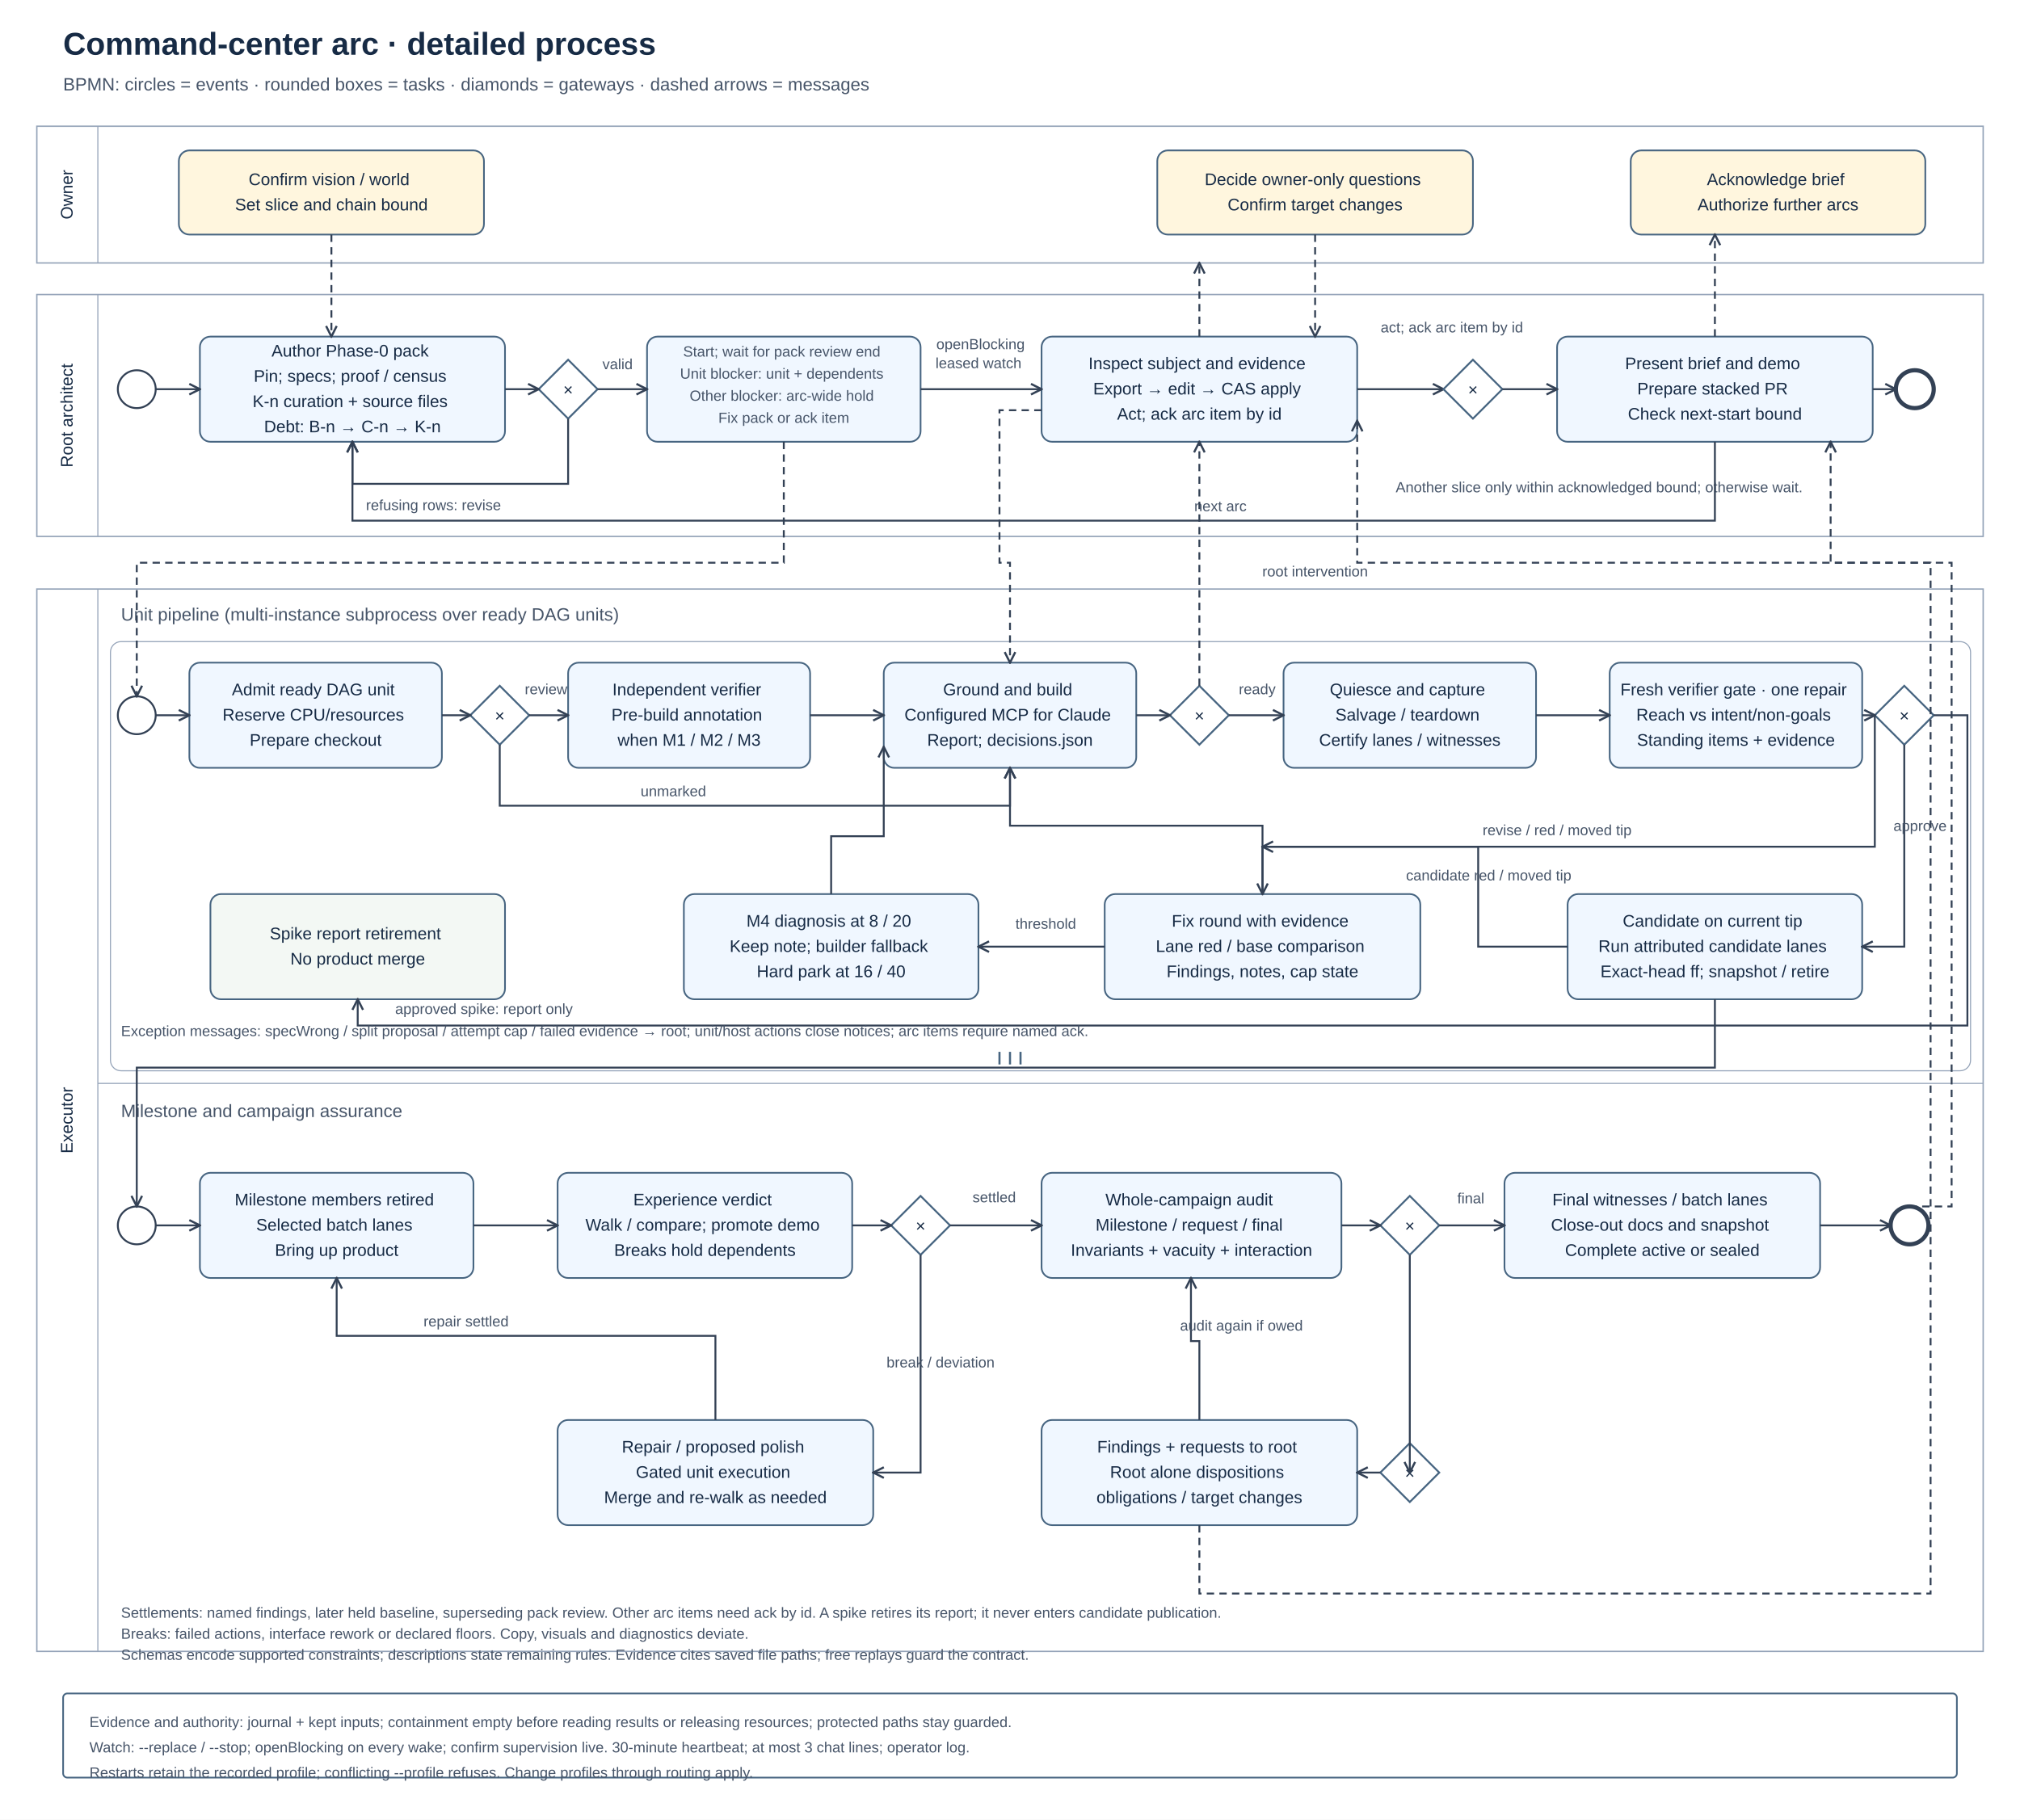
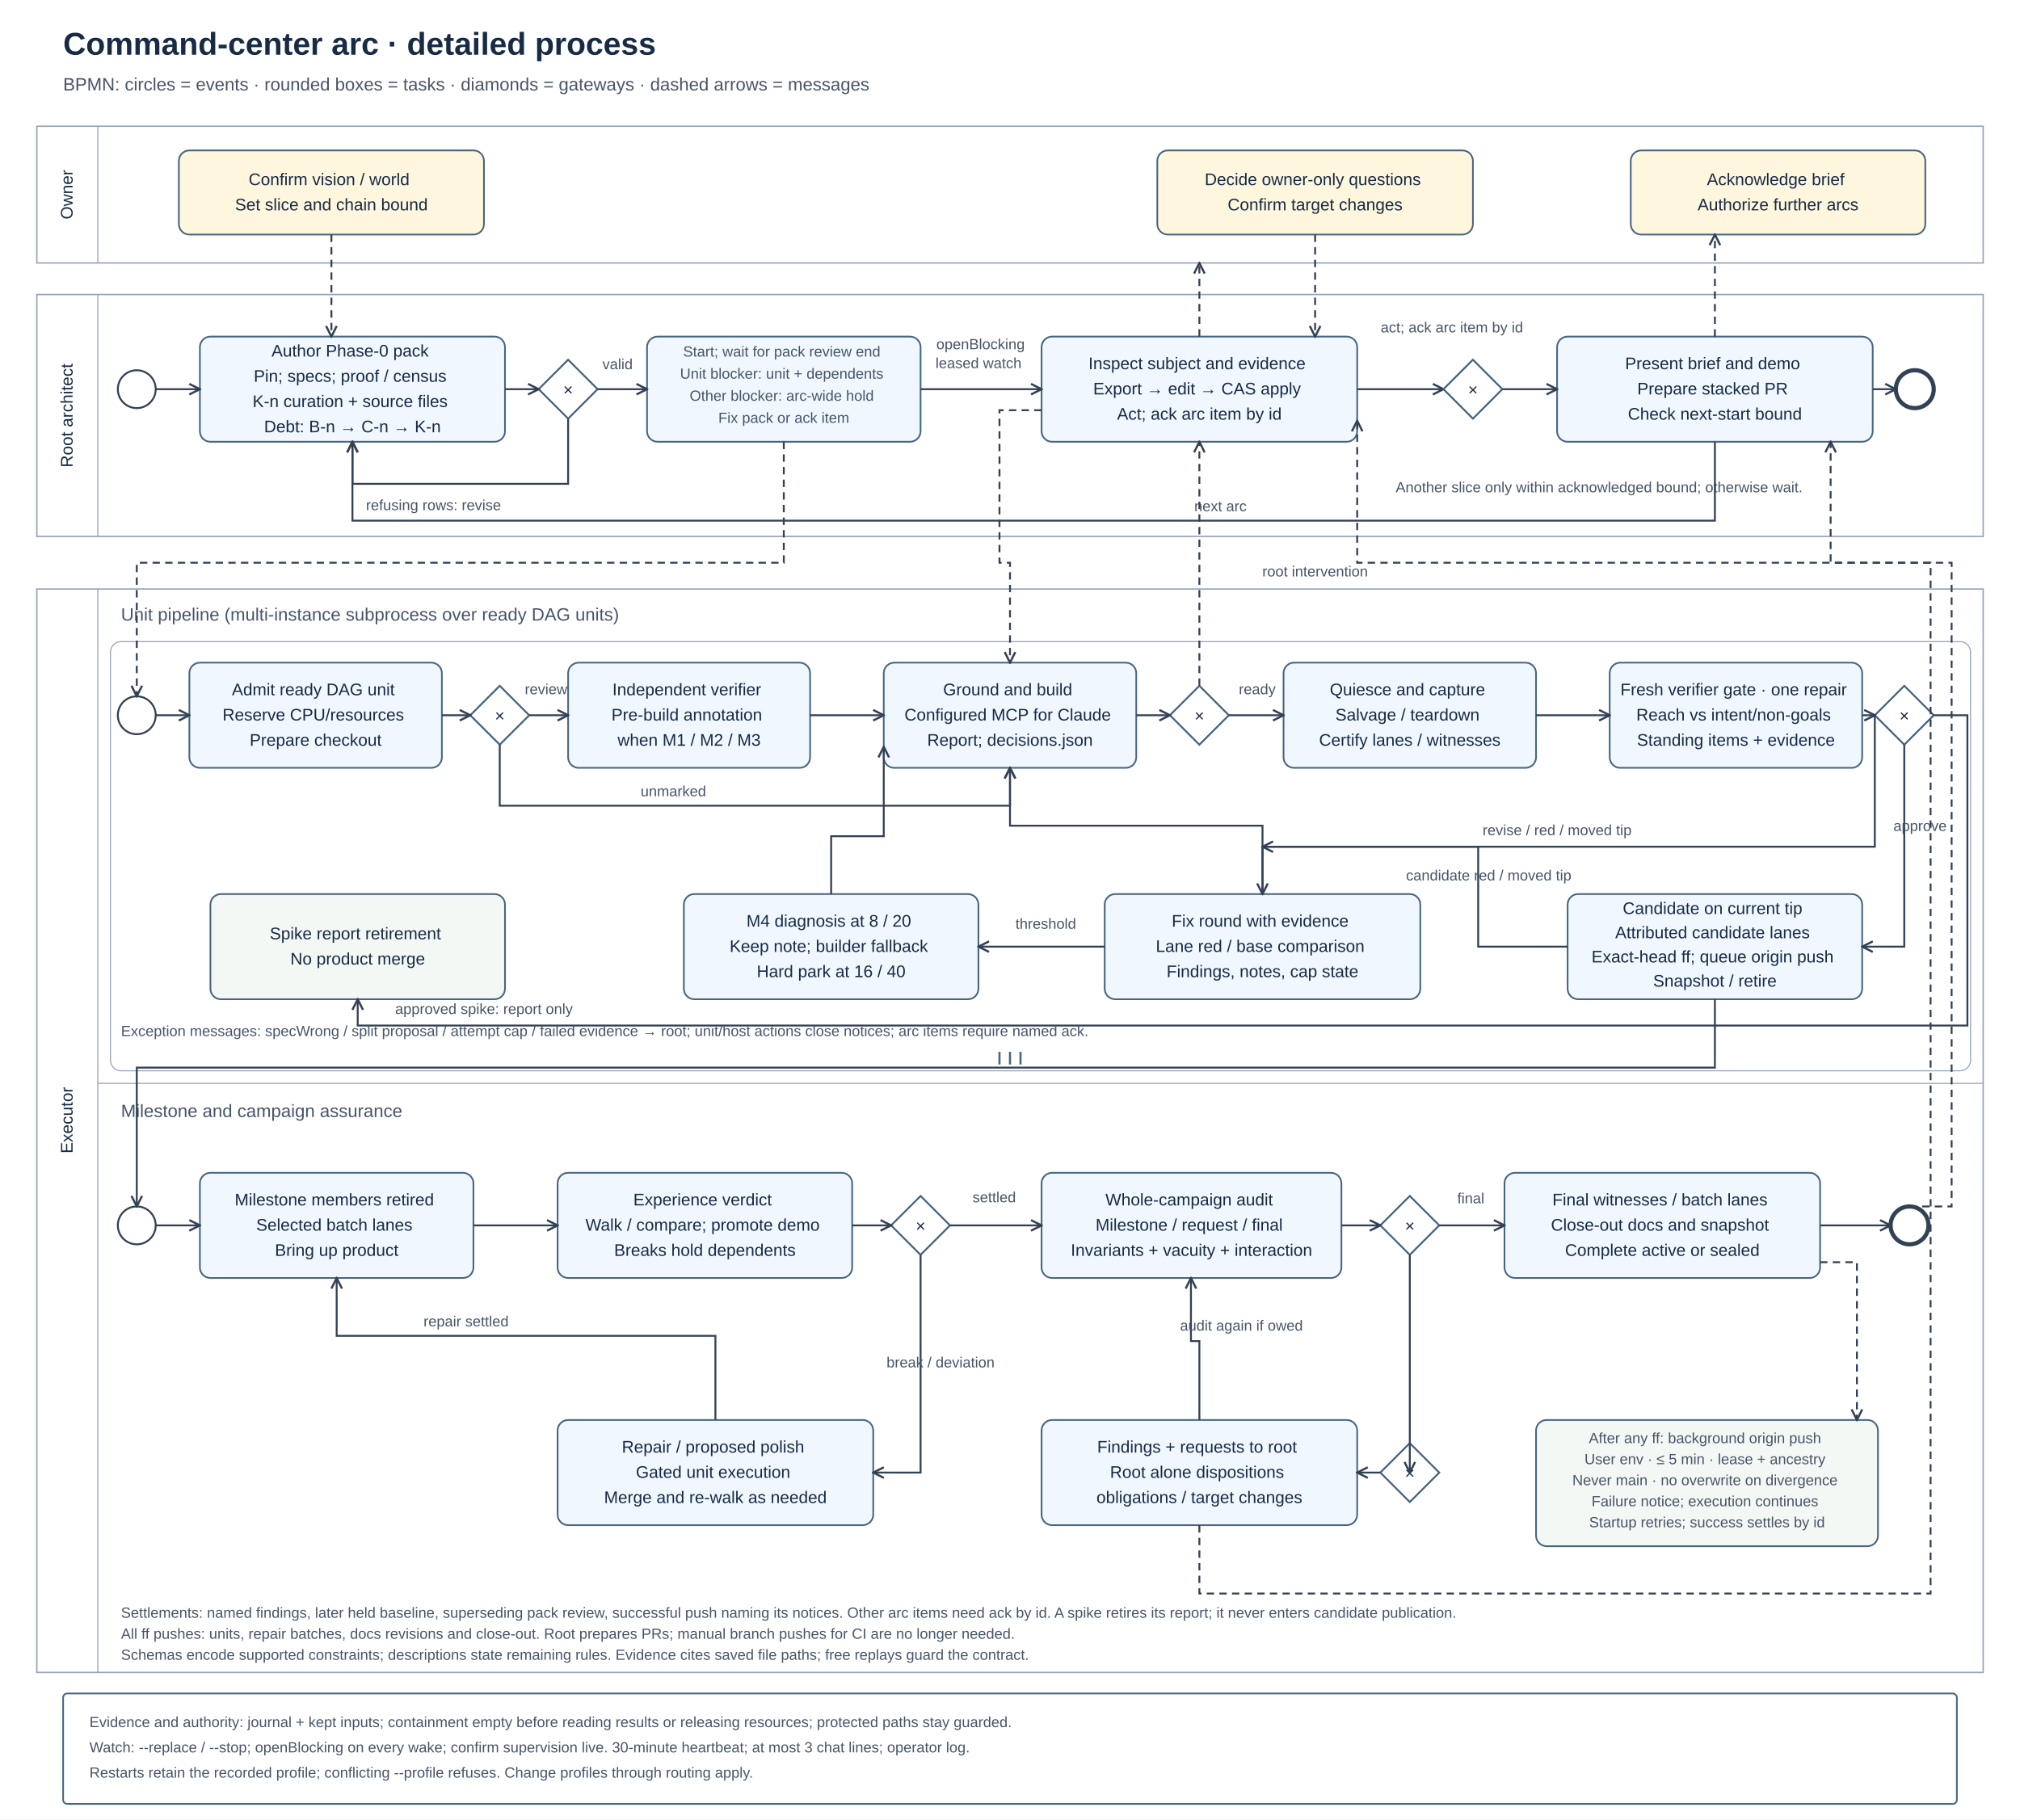
<svg xmlns="http://www.w3.org/2000/svg" width="1920" height="1730" viewBox="0 0 1920 1730" role="img" aria-labelledby="title desc">
  <defs>
    <marker id="arrow" viewBox="0 0 10 10" refX="9" refY="5" markerWidth="7" markerHeight="7" orient="auto-start-reverse">
      <path d="M 1 1 L 9 5 L 1 9" fill="none" stroke="#334155" stroke-width="1.6" />
    </marker>
  </defs>
  <style>text{font-family:Arial,Helvetica,sans-serif;fill:#172b45} .title{font-size:30px;font-weight:700}.sub{font-size:17px;fill:#475569}.label{font-size:16px}.small{font-size:14px;fill:#475569}.task{stroke:#476581;stroke-width:1.6}.edge{fill:none;stroke:#334155;stroke-width:1.8;marker-end:url(#arrow)}.msg{stroke-dasharray:7 5}.pool{fill:#fff;stroke:#94a3b8;stroke-width:1.3}</style>
  <rect width="1920" height="1730" fill="#fff" />
  <text x="60" y="52" class="title" text-anchor="start">
    <tspan x="60" dy="0">Command-center arc · detailed process</tspan>
  </text>
  <text x="60" y="86" class="sub" text-anchor="start">
    <tspan x="60" dy="0">BPMN: circles = events · rounded boxes = tasks · diamonds = gateways · dashed arrows = messages</tspan>
  </text>
  <rect x="35" y="120" width="1850" height="130" class="pool" />
  <path d="M93 120V250" stroke="#94a3b8" />
  <text transform="translate(69 185.0) rotate(-90)" text-anchor="middle" class="label">Owner</text>
  <rect x="35" y="280" width="1850" height="230" class="pool" />
  <path d="M93 280V510" stroke="#94a3b8" />
  <text transform="translate(69 395.0) rotate(-90)" text-anchor="middle" class="label">Root architect</text>
-   <rect x="35" y="560" width="1850" height="1010" class="pool" />
-   <path d="M93 560V1570" stroke="#94a3b8" />
+   <rect x="35" y="560" width="1850" height="1030" class="pool" />
+   <path d="M93 560V1590" stroke="#94a3b8" />
  <text transform="translate(69 1065.0) rotate(-90)" text-anchor="middle" class="label">Executor</text>
  <rect x="170" y="143" width="290" height="80" rx="10" fill="#fff6de" class="task" />
  <text x="315.0" y="176.0" class="label" text-anchor="middle">
    <tspan x="315.0" dy="0">Confirm vision / world</tspan>
    <tspan x="315.0" dy="24">Set slice and chain bound</tspan>
  </text>
  <rect x="1100" y="143" width="300" height="80" rx="10" fill="#fff6de" class="task" />
  <text x="1250.0" y="176.0" class="label" text-anchor="middle">
    <tspan x="1250.0" dy="0">Decide owner-only questions</tspan>
    <tspan x="1250.0" dy="24">Confirm target changes</tspan>
  </text>
  <rect x="1550" y="143" width="280" height="80" rx="10" fill="#fff6de" class="task" />
  <text x="1690.0" y="176.0" class="label" text-anchor="middle">
    <tspan x="1690.0" dy="0">Acknowledge brief</tspan>
    <tspan x="1690.0" dy="24">Authorize further arcs</tspan>
  </text>
  <circle cx="130" cy="370" r="18" fill="#fff" stroke="#334155" stroke-width="1.8" />
  <rect x="190" y="320" width="290" height="100" rx="10" fill="#f0f7ff" class="task" />
  <text x="335.0" y="339.0" class="label" text-anchor="middle">
    <tspan x="335.0" dy="0">Author Phase-0 pack</tspan>
    <tspan x="335.0" dy="24">Pin; specs; proof / census</tspan>
    <tspan x="335.0" dy="24">K-n curation + source files</tspan>
    <tspan x="335.0" dy="24">Debt: B-n → C-n → K-n</tspan>
  </text>
  <path d="M540 342L568 370L540 398L512 370Z" fill="#fff" stroke="#476581" stroke-width="1.8" />
  <text x="540" y="376" class="label" text-anchor="middle">
    <tspan x="540" dy="0">×</tspan>
  </text>
  <rect x="615" y="320" width="260" height="100" rx="10" fill="#f0f7ff" class="task" />
  <text x="745.0" y="339" class="small" text-anchor="middle">
    <tspan x="745.0" dy="0">Start; wait for pack review end</tspan>
    <tspan x="745.0" dy="21">Unit blocker: unit + dependents</tspan>
    <tspan x="745.0" dy="21">Other blocker: arc-wide hold</tspan>
    <tspan x="745.0" dy="21">Fix pack or ack item</tspan>
  </text>
  <rect x="990" y="320" width="300" height="100" rx="10" fill="#f0f7ff" class="task" />
  <text x="1140.0" y="351.0" class="label" text-anchor="middle">
    <tspan x="1140.0" dy="0">Inspect subject and evidence</tspan>
    <tspan x="1140.0" dy="24">Export → edit → CAS apply</tspan>
    <tspan x="1140.0" dy="24">Act; ack arc item by id</tspan>
  </text>
  <rect x="1480" y="320" width="300" height="100" rx="10" fill="#f0f7ff" class="task" />
  <text x="1630.0" y="351.0" class="label" text-anchor="middle">
    <tspan x="1630.0" dy="0">Present brief and demo</tspan>
    <tspan x="1630.0" dy="24">Prepare stacked PR</tspan>
    <tspan x="1630.0" dy="24">Check next-start bound</tspan>
  </text>
  <circle cx="1820" cy="370" r="18" fill="#fff" stroke="#334155" stroke-width="4" />
  <polyline points="148,370 190,370" class="edge" />
  <polyline points="480,370 512,370" class="edge" />
  <polyline points="568,370 615,370" class="edge" />
  <text x="587" y="351" class="small" text-anchor="middle">
    <tspan x="587" dy="0">valid</tspan>
  </text>
  <polyline points="540,398 540,460 335,460 335,420" class="edge" />
  <text x="412" y="485" class="small" text-anchor="middle">
    <tspan x="412" dy="0">refusing rows: revise</tspan>
  </text>
  <polyline points="875,370 990,370" class="edge" />
  <text x="932" y="350" class="small" text-anchor="middle">
    <tspan x="932" dy="0">leased watch</tspan>
    <tspan x="932" dy="-18">openBlocking</tspan>
  </text>
  <polyline points="1290,370 1372,370" class="edge" />
  <text x="1380" y="316" class="small" text-anchor="middle">
    <tspan x="1380" dy="0">act; ack arc item by id</tspan>
  </text>
  <path d="M1400 342L1428 370L1400 398L1372 370Z" fill="#fff" stroke="#476581" stroke-width="1.8" />
  <text x="1400" y="376" class="label" text-anchor="middle">
    <tspan x="1400" dy="0">×</tspan>
  </text>
  <polyline points="1428,370 1480,370" class="edge" />
  <polyline points="1780,370 1802,370" class="edge" />
  <polyline points="315,223 315,320" class="edge msg" />
  <polyline points="1140,320 1140,250" class="edge msg" />
  <polyline points="1250,223 1250,320" class="edge msg" />
  <polyline points="1630,320 1630,223" class="edge msg" />
  <text x="1520" y="468" class="small" text-anchor="middle">
    <tspan x="1520" dy="0">Another slice only within acknowledged bound; otherwise wait.</tspan>
  </text>
  <polyline points="1630,420 1630,495 335,495 335,420" class="edge" />
  <text x="1160" y="486" class="small" text-anchor="middle">
    <tspan x="1160" dy="0">next arc</tspan>
  </text>
  <path d="M93 1030H1885" stroke="#94a3b8" />
  <text x="115" y="590" class="sub" text-anchor="start">
    <tspan x="115" dy="0">Unit pipeline (multi-instance subprocess over ready DAG units)</tspan>
  </text>
  <rect x="105" y="610" width="1768" height="408" rx="10" fill="none" stroke="#94a3b8" />
  <path d="M950 1000v12 M960 1000v12 M970 1000v12" stroke="#476581" stroke-width="2" />
  <circle cx="130" cy="680" r="18" fill="#fff" stroke="#334155" stroke-width="1.8" />
  <rect x="180" y="630" width="240" height="100" rx="10" fill="#f0f7ff" class="task" />
  <text x="300.0" y="661.0" class="label" text-anchor="middle">
    <tspan x="300.0" dy="0">Admit ready DAG unit</tspan>
    <tspan x="300.0" dy="24">Reserve CPU/resources</tspan>
    <tspan x="300.0" dy="24">Prepare checkout</tspan>
  </text>
  <path d="M475 652L503 680L475 708L447 680Z" fill="#fff" stroke="#476581" stroke-width="1.8" />
  <text x="475" y="686" class="label" text-anchor="middle">
    <tspan x="475" dy="0">×</tspan>
  </text>
  <rect x="540" y="630" width="230" height="100" rx="10" fill="#f0f7ff" class="task" />
  <text x="655.0" y="661.0" class="label" text-anchor="middle">
    <tspan x="655.0" dy="0">Independent verifier</tspan>
    <tspan x="655.0" dy="24">Pre-build annotation</tspan>
    <tspan x="655.0" dy="24">when M1 / M2 / M3</tspan>
  </text>
  <rect x="840" y="630" width="240" height="100" rx="10" fill="#f0f7ff" class="task" />
  <text x="960.0" y="661.0" class="label" text-anchor="middle">
    <tspan x="960.0" dy="0">Ground and build</tspan>
    <tspan x="960.0" dy="24">Configured MCP for Claude</tspan>
    <tspan x="960.0" dy="24">Report; decisions.json</tspan>
  </text>
  <path d="M1140 652L1168 680L1140 708L1112 680Z" fill="#fff" stroke="#476581" stroke-width="1.8" />
  <text x="1140" y="686" class="label" text-anchor="middle">
    <tspan x="1140" dy="0">×</tspan>
  </text>
  <rect x="1220" y="630" width="240" height="100" rx="10" fill="#f0f7ff" class="task" />
  <text x="1340.0" y="661.0" class="label" text-anchor="middle">
    <tspan x="1340.0" dy="0">Quiesce and capture</tspan>
    <tspan x="1340.0" dy="24">Salvage / teardown</tspan>
    <tspan x="1340.0" dy="24">Certify lanes / witnesses</tspan>
  </text>
  <rect x="1530" y="630" width="240" height="100" rx="10" fill="#f0f7ff" class="task" />
  <text x="1650.0" y="661.0" class="label" text-anchor="middle">
    <tspan x="1650.0" dy="0">Fresh verifier gate · one repair</tspan>
    <tspan x="1650.0" dy="24">Reach vs intent/non-goals</tspan>
    <tspan x="1650.0" dy="24">Standing items + evidence</tspan>
  </text>
  <polyline points="148,680 180,680" class="edge" />
  <polyline points="420,680 447,680" class="edge" />
  <polyline points="503,680 540,680" class="edge" />
  <text x="519" y="660" class="small" text-anchor="middle">
    <tspan x="519" dy="0">review</tspan>
  </text>
  <polyline points="770,680 840,680" class="edge" />
  <polyline points="475,708 475,766 960,766 960,730" class="edge" />
  <text x="640" y="757" class="small" text-anchor="middle">
    <tspan x="640" dy="0">unmarked</tspan>
  </text>
  <polyline points="1080,680 1112,680" class="edge" />
  <polyline points="1168,680 1220,680" class="edge" />
  <text x="1195" y="660" class="small" text-anchor="middle">
    <tspan x="1195" dy="0">ready</tspan>
  </text>
  <polyline points="1460,680 1530,680" class="edge" />
  <polyline points="745,420 745,535 130,535 130,662" class="edge msg" />
  <path d="M1810 652L1838 680L1810 708L1782 680Z" fill="#fff" stroke="#476581" stroke-width="1.8" />
  <text x="1810" y="686" class="label" text-anchor="middle">
    <tspan x="1810" dy="0">×</tspan>
  </text>
  <polyline points="1770,680 1782,680" class="edge" />
  <rect x="1490" y="850" width="280" height="100" rx="10" fill="#f0f7ff" class="task" />
-   <text x="1630.0" y="881.0" class="label" text-anchor="middle">
+   <text x="1630.0" y="869" class="label" text-anchor="middle">
    <tspan x="1630.0" dy="0">Candidate on current tip</tspan>
-     <tspan x="1630.0" dy="24">Run attributed candidate lanes</tspan>
-     <tspan x="1630.0" dy="24">Exact-head ff; snapshot / retire</tspan>
+     <tspan x="1630.0" dy="23">Attributed candidate lanes</tspan>
+     <tspan x="1630.0" dy="23">Exact-head ff; queue origin push</tspan>
+     <tspan x="1630.0" dy="23">Snapshot / retire</tspan>
  </text>
  <polyline points="1810,708 1810,900 1770,900" class="edge" />
  <text x="1825" y="790" class="small" text-anchor="middle">
    <tspan x="1825" dy="0">approve</tspan>
  </text>
  <rect x="1050" y="850" width="300" height="100" rx="10" fill="#f0f7ff" class="task" />
  <text x="1200.0" y="881.0" class="label" text-anchor="middle">
    <tspan x="1200.0" dy="0">Fix round with evidence</tspan>
    <tspan x="1200.0" dy="24">Lane red / base comparison</tspan>
    <tspan x="1200.0" dy="24">Findings, notes, cap state</tspan>
  </text>
  <rect x="650" y="850" width="280" height="100" rx="10" fill="#f0f7ff" class="task" />
  <text x="790.0" y="881.0" class="label" text-anchor="middle">
    <tspan x="790.0" dy="0">M4 diagnosis at 8 / 20</tspan>
    <tspan x="790.0" dy="24">Keep note; builder fallback</tspan>
    <tspan x="790.0" dy="24">Hard park at 16 / 40</tspan>
  </text>
  <rect x="200" y="850" width="280" height="100" rx="10" fill="#f3f8f4" class="task" />
  <text x="340.0" y="893.0" class="label" text-anchor="middle">
    <tspan x="340.0" dy="0">Spike report retirement</tspan>
    <tspan x="340.0" dy="24">No product merge</tspan>
  </text>
  <polyline points="1782,680 1782,805 1200,805 1200,850" class="edge" />
  <text x="1480" y="794" class="small" text-anchor="middle">
    <tspan x="1480" dy="0">revise / red / moved tip</tspan>
  </text>
  <polyline points="1200,850 1200,785 960,785 960,730" class="edge" />
  <polyline points="1050,900 930,900" class="edge" />
  <text x="994" y="883" class="small" text-anchor="middle">
    <tspan x="994" dy="0">threshold</tspan>
  </text>
  <polyline points="790,850 790,795 840,795 840,710" class="edge" />
  <polyline points="1838,680 1870,680 1870,975 340,975 340,950" class="edge" />
  <text x="460" y="964" class="small" text-anchor="middle">
    <tspan x="460" dy="0">approved spike: report only</tspan>
  </text>
  <polyline points="1490,900 1405,900 1405,805 1200,805" class="edge" />
  <text x="1415" y="837" class="small" text-anchor="middle">
    <tspan x="1415" dy="0">candidate red / moved tip</tspan>
  </text>
  <text x="115" y="985" class="small" text-anchor="start">
    <tspan x="115" dy="0">Exception messages: specWrong / split proposal / attempt cap / failed evidence → root; unit/host actions close notices; arc items require named ack.</tspan>
  </text>
  <polyline points="1140,652 1140,535 1140,420" class="edge msg" />
  <text x="1250" y="548" class="small" text-anchor="middle">
    <tspan x="1250" dy="0">root intervention</tspan>
  </text>
  <polyline points="990,390 950,390 950,535 960,535 960,630" class="edge msg" />
  <text x="115" y="1062" class="sub" text-anchor="start">
    <tspan x="115" dy="0">Milestone and campaign assurance</tspan>
  </text>
  <circle cx="130" cy="1165" r="18" fill="#fff" stroke="#334155" stroke-width="1.8" />
  <rect x="190" y="1115" width="260" height="100" rx="10" fill="#f0f7ff" class="task" />
  <text x="320.0" y="1146.0" class="label" text-anchor="middle">
    <tspan x="320.0" dy="0">Milestone members retired</tspan>
    <tspan x="320.0" dy="24">Selected batch lanes</tspan>
    <tspan x="320.0" dy="24">Bring up product</tspan>
  </text>
  <rect x="530" y="1115" width="280" height="100" rx="10" fill="#f0f7ff" class="task" />
  <text x="670.0" y="1146.0" class="label" text-anchor="middle">
    <tspan x="670.0" dy="0">Experience verdict</tspan>
    <tspan x="670.0" dy="24">Walk / compare; promote demo</tspan>
    <tspan x="670.0" dy="24">Breaks hold dependents</tspan>
  </text>
  <path d="M875 1137L903 1165L875 1193L847 1165Z" fill="#fff" stroke="#476581" stroke-width="1.8" />
  <text x="875" y="1171" class="label" text-anchor="middle">
    <tspan x="875" dy="0">×</tspan>
  </text>
  <rect x="990" y="1115" width="285" height="100" rx="10" fill="#f0f7ff" class="task" />
  <text x="1132.5" y="1146.0" class="label" text-anchor="middle">
    <tspan x="1132.5" dy="0">Whole-campaign audit</tspan>
    <tspan x="1132.5" dy="24">Milestone / request / final</tspan>
    <tspan x="1132.5" dy="24">Invariants + vacuity + interaction</tspan>
  </text>
  <path d="M1340 1137L1368 1165L1340 1193L1312 1165Z" fill="#fff" stroke="#476581" stroke-width="1.8" />
  <text x="1340" y="1171" class="label" text-anchor="middle">
    <tspan x="1340" dy="0">×</tspan>
  </text>
  <rect x="1430" y="1115" width="300" height="100" rx="10" fill="#f0f7ff" class="task" />
  <text x="1580.0" y="1146.0" class="label" text-anchor="middle">
    <tspan x="1580.0" dy="0">Final witnesses / batch lanes</tspan>
    <tspan x="1580.0" dy="24">Close-out docs and snapshot</tspan>
    <tspan x="1580.0" dy="24">Complete active or sealed</tspan>
  </text>
  <circle cx="1815" cy="1165" r="18" fill="#fff" stroke="#334155" stroke-width="4" />
+   <rect x="1460" y="1350" width="325" height="120" rx="10" fill="#f3f8f4" class="task" />
+   <text x="1622.5" y="1372" class="small" text-anchor="middle">
+     <tspan x="1622.5" dy="0">After any ff: background origin push</tspan>
+     <tspan x="1622.5" dy="20">User env · ≤ 5 min · lease + ancestry</tspan>
+     <tspan x="1622.5" dy="20">Never main · no overwrite on divergence</tspan>
+     <tspan x="1622.5" dy="20">Failure notice; execution continues</tspan>
+     <tspan x="1622.5" dy="20">Startup retries; success settles by id</tspan>
+   </text>
+   <polyline points="1730,1200 1765,1200 1765,1350" class="edge msg" />
  <polyline points="1630,950 1630,1015 130,1015 130,1147" class="edge" />
  <polyline points="148,1165 190,1165" class="edge" />
  <polyline points="450,1165 530,1165" class="edge" />
  <polyline points="810,1165 847,1165" class="edge" />
  <polyline points="903,1165 990,1165" class="edge" />
  <text x="945" y="1143" class="small" text-anchor="middle">
    <tspan x="945" dy="0">settled</tspan>
  </text>
  <polyline points="1275,1165 1312,1165" class="edge" />
  <polyline points="1368,1165 1430,1165" class="edge" />
  <text x="1398" y="1144" class="small" text-anchor="middle">
    <tspan x="1398" dy="0">final</tspan>
  </text>
  <polyline points="1730,1165 1797,1165" class="edge" />
  <rect x="530" y="1350" width="300" height="100" rx="10" fill="#f0f7ff" class="task" />
  <text x="680.0" y="1381.0" class="label" text-anchor="middle">
    <tspan x="680.0" dy="0">Repair / proposed polish</tspan>
    <tspan x="680.0" dy="24">Gated unit execution</tspan>
    <tspan x="680.0" dy="24">Merge and re-walk as needed</tspan>
  </text>
  <rect x="990" y="1350" width="300" height="100" rx="10" fill="#f0f7ff" class="task" />
  <text x="1140.0" y="1381.0" class="label" text-anchor="middle">
    <tspan x="1140.0" dy="0">Findings + requests to root</tspan>
    <tspan x="1140.0" dy="24">Root alone dispositions</tspan>
    <tspan x="1140.0" dy="24">obligations / target changes</tspan>
  </text>
  <path d="M1340 1372L1368 1400L1340 1428L1312 1400Z" fill="#fff" stroke="#476581" stroke-width="1.8" />
  <text x="1340" y="1406" class="label" text-anchor="middle">
    <tspan x="1340" dy="0">×</tspan>
  </text>
  <polyline points="875,1193 875,1400 830,1400" class="edge" />
  <text x="894" y="1300" class="small" text-anchor="middle">
    <tspan x="894" dy="0">break / deviation</tspan>
  </text>
  <polyline points="680,1350 680,1270 320,1270 320,1215" class="edge" />
  <text x="443" y="1261" class="small" text-anchor="middle">
    <tspan x="443" dy="0">repair settled</tspan>
  </text>
  <polyline points="1340,1193 1340,1400" class="edge" />
  <polyline points="1312,1400 1290,1400" class="edge" />
  <polyline points="1140,1350 1140,1275 1132,1275 1132,1215" class="edge" />
  <text x="1180" y="1265" class="small" text-anchor="middle">
    <tspan x="1180" dy="0">audit again if owed</tspan>
  </text>
  <polyline points="1140,1450 1140,1515 1835,1515 1835,535 1290,535 1290,400" class="edge msg" />
  <polyline points="1815,1147 1855,1147 1855,535 1740,535 1740,420" class="edge msg" />
  <text x="115" y="1538" class="small" text-anchor="start">
-     <tspan x="115" dy="0">Settlements: named findings, later held baseline, superseding pack review. Other arc items need ack by id. A spike retires its report; it never enters candidate publication.</tspan>
-     <tspan x="115" dy="20">Breaks: failed actions, interface rework or declared floors. Copy, visuals and diagnostics deviate.</tspan>
+     <tspan x="115" dy="0">Settlements: named findings, later held baseline, superseding pack review, successful push naming its notices. Other arc items need ack by id. A spike retires its report; it never enters candidate publication.</tspan>
+     <tspan x="115" dy="20">All ff pushes: units, repair batches, docs revisions and close-out. Root prepares PRs; manual branch pushes for CI are no longer needed.</tspan>
    <tspan x="115" dy="20">Schemas encode supported constraints; descriptions state remaining rules. Evidence cites saved file paths; free replays guard the contract.</tspan>
  </text>
-   <rect x="60" y="1610" width="1800" height="80" rx="4" fill="#fff" class="task" />
+   <rect x="60" y="1610" width="1800" height="105" rx="4" fill="#fff" class="task" />
  <text x="85" y="1642" class="small" text-anchor="start">
    <tspan x="85" dy="0">Evidence and authority: journal + kept inputs; containment empty before reading results or releasing resources; protected paths stay guarded.</tspan>
    <tspan x="85" dy="24">Watch: --replace / --stop; openBlocking on every wake; confirm supervision live. 30-minute heartbeat; at most 3 chat lines; operator log.</tspan>
    <tspan x="85" dy="24">Restarts retain the recorded profile; conflicting --profile refuses. Change profiles through routing apply.</tspan>
  </text>
</svg>
